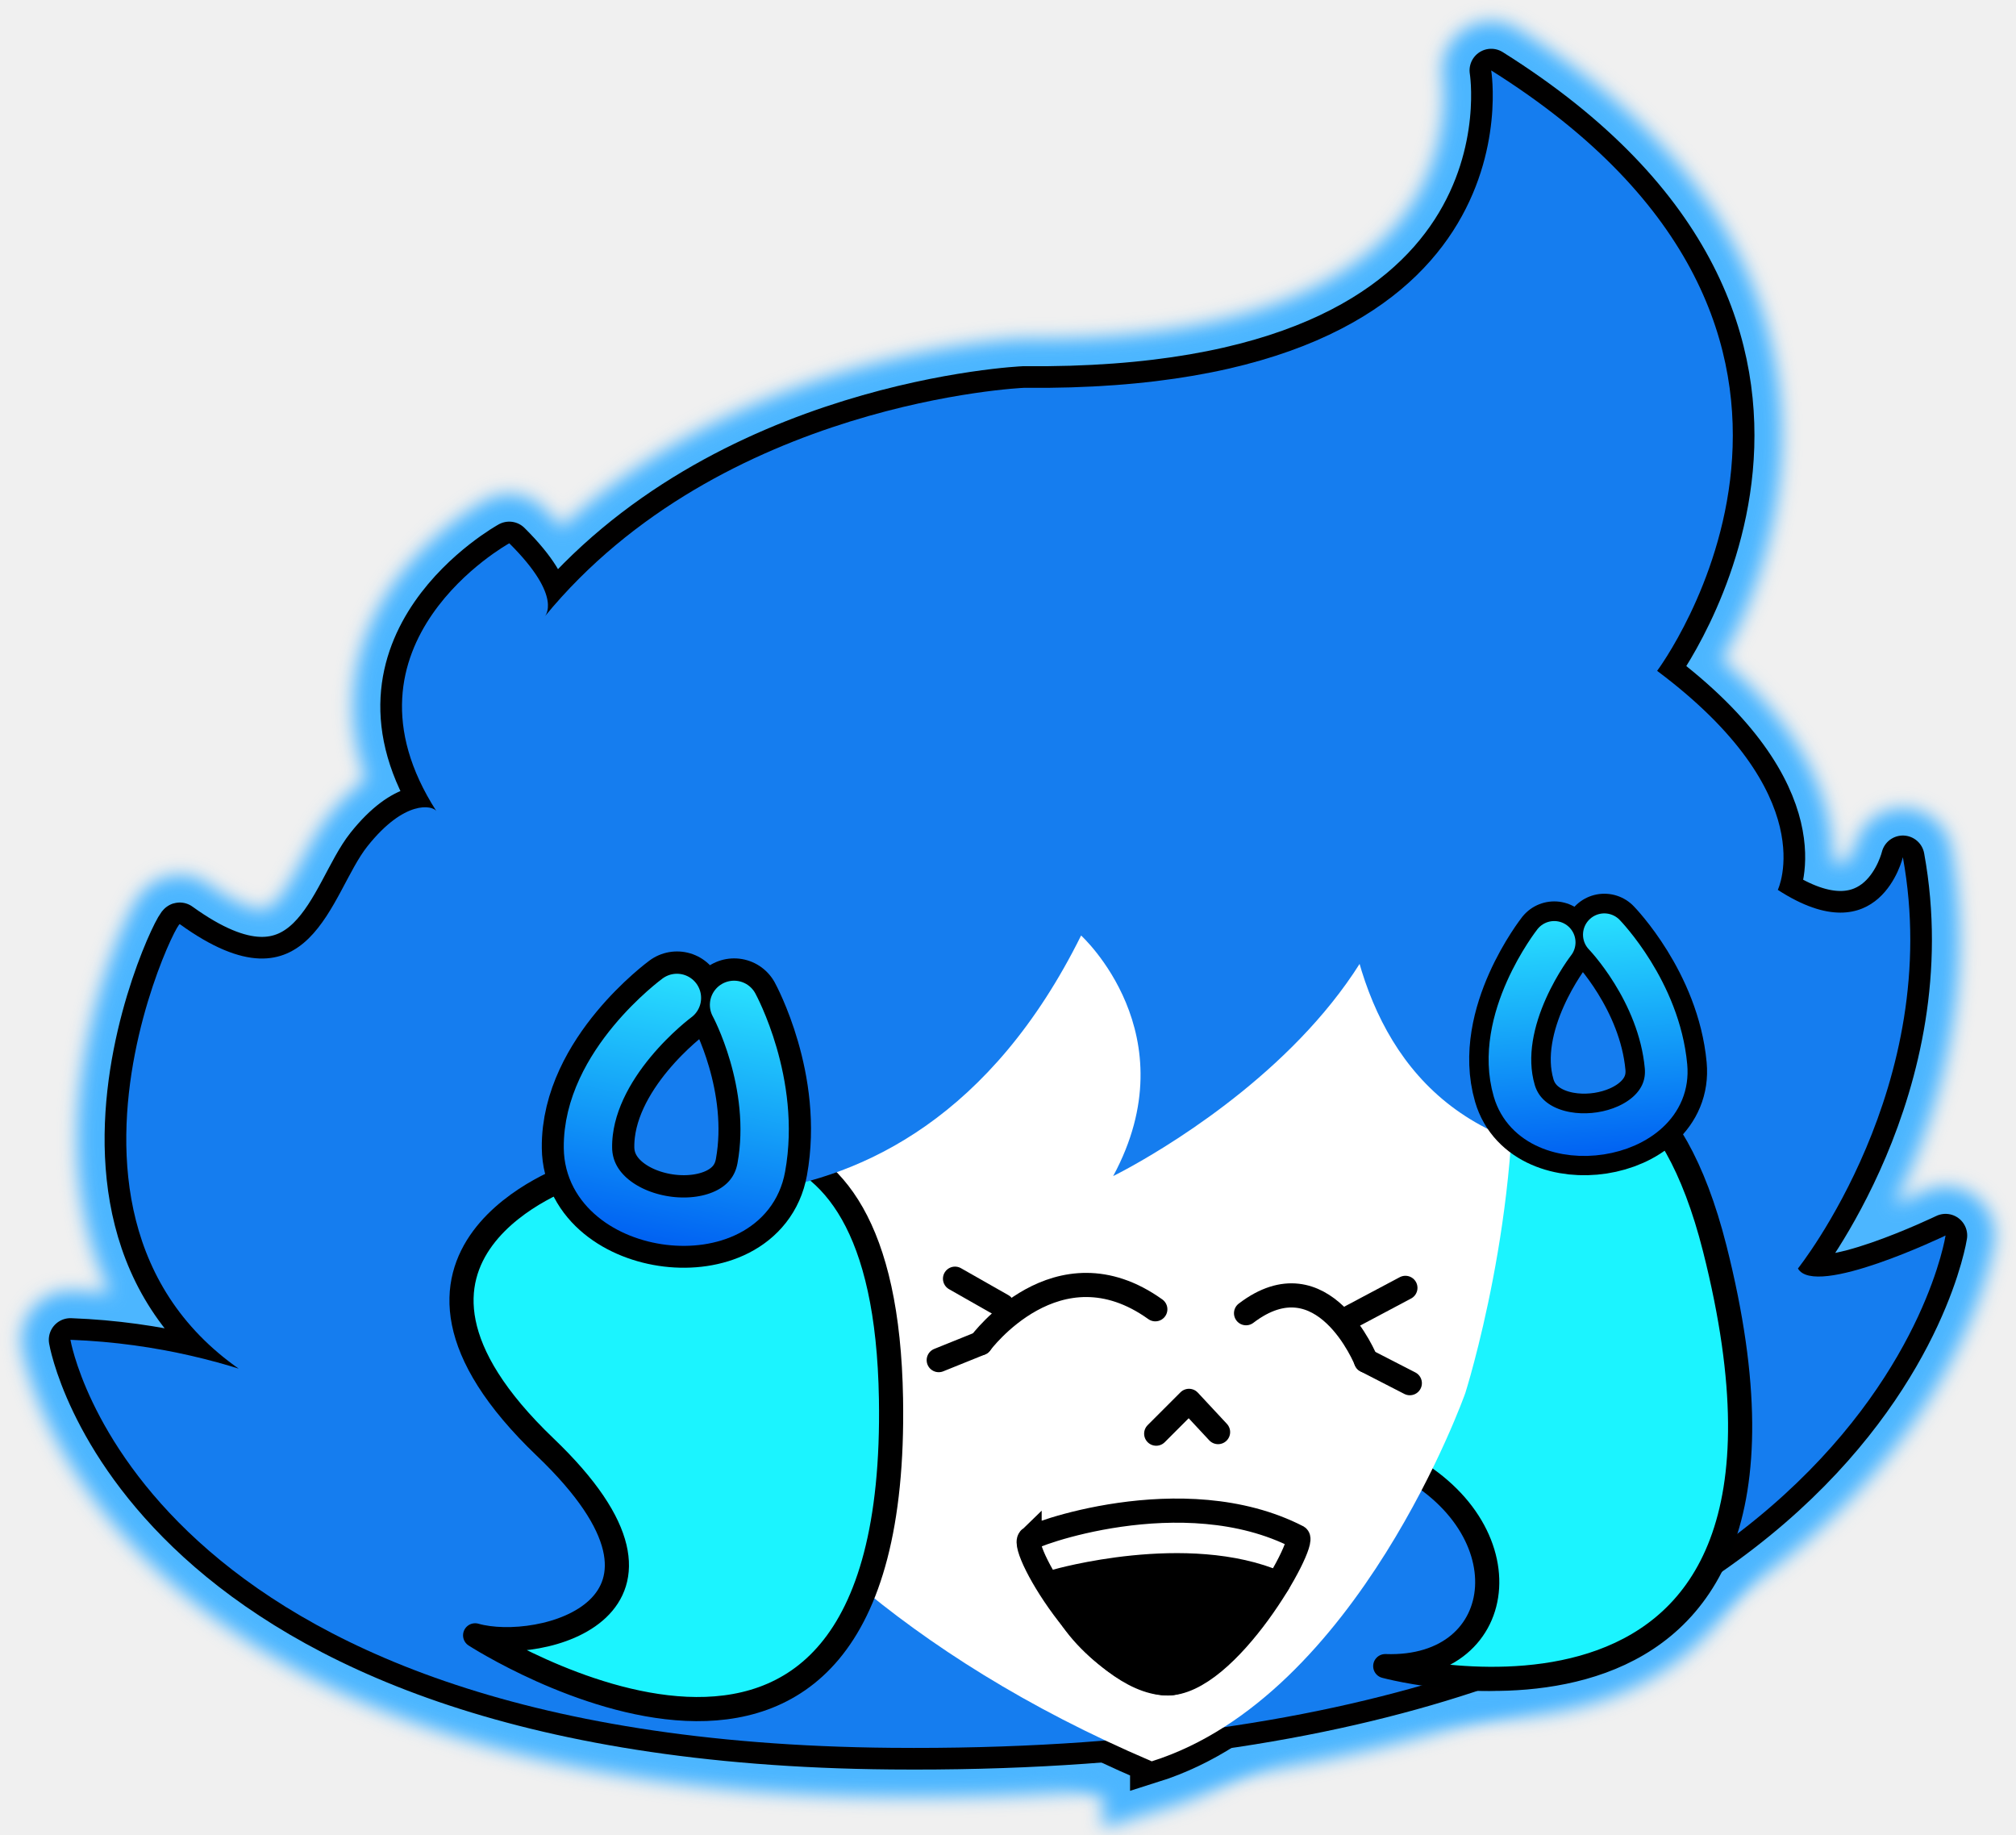
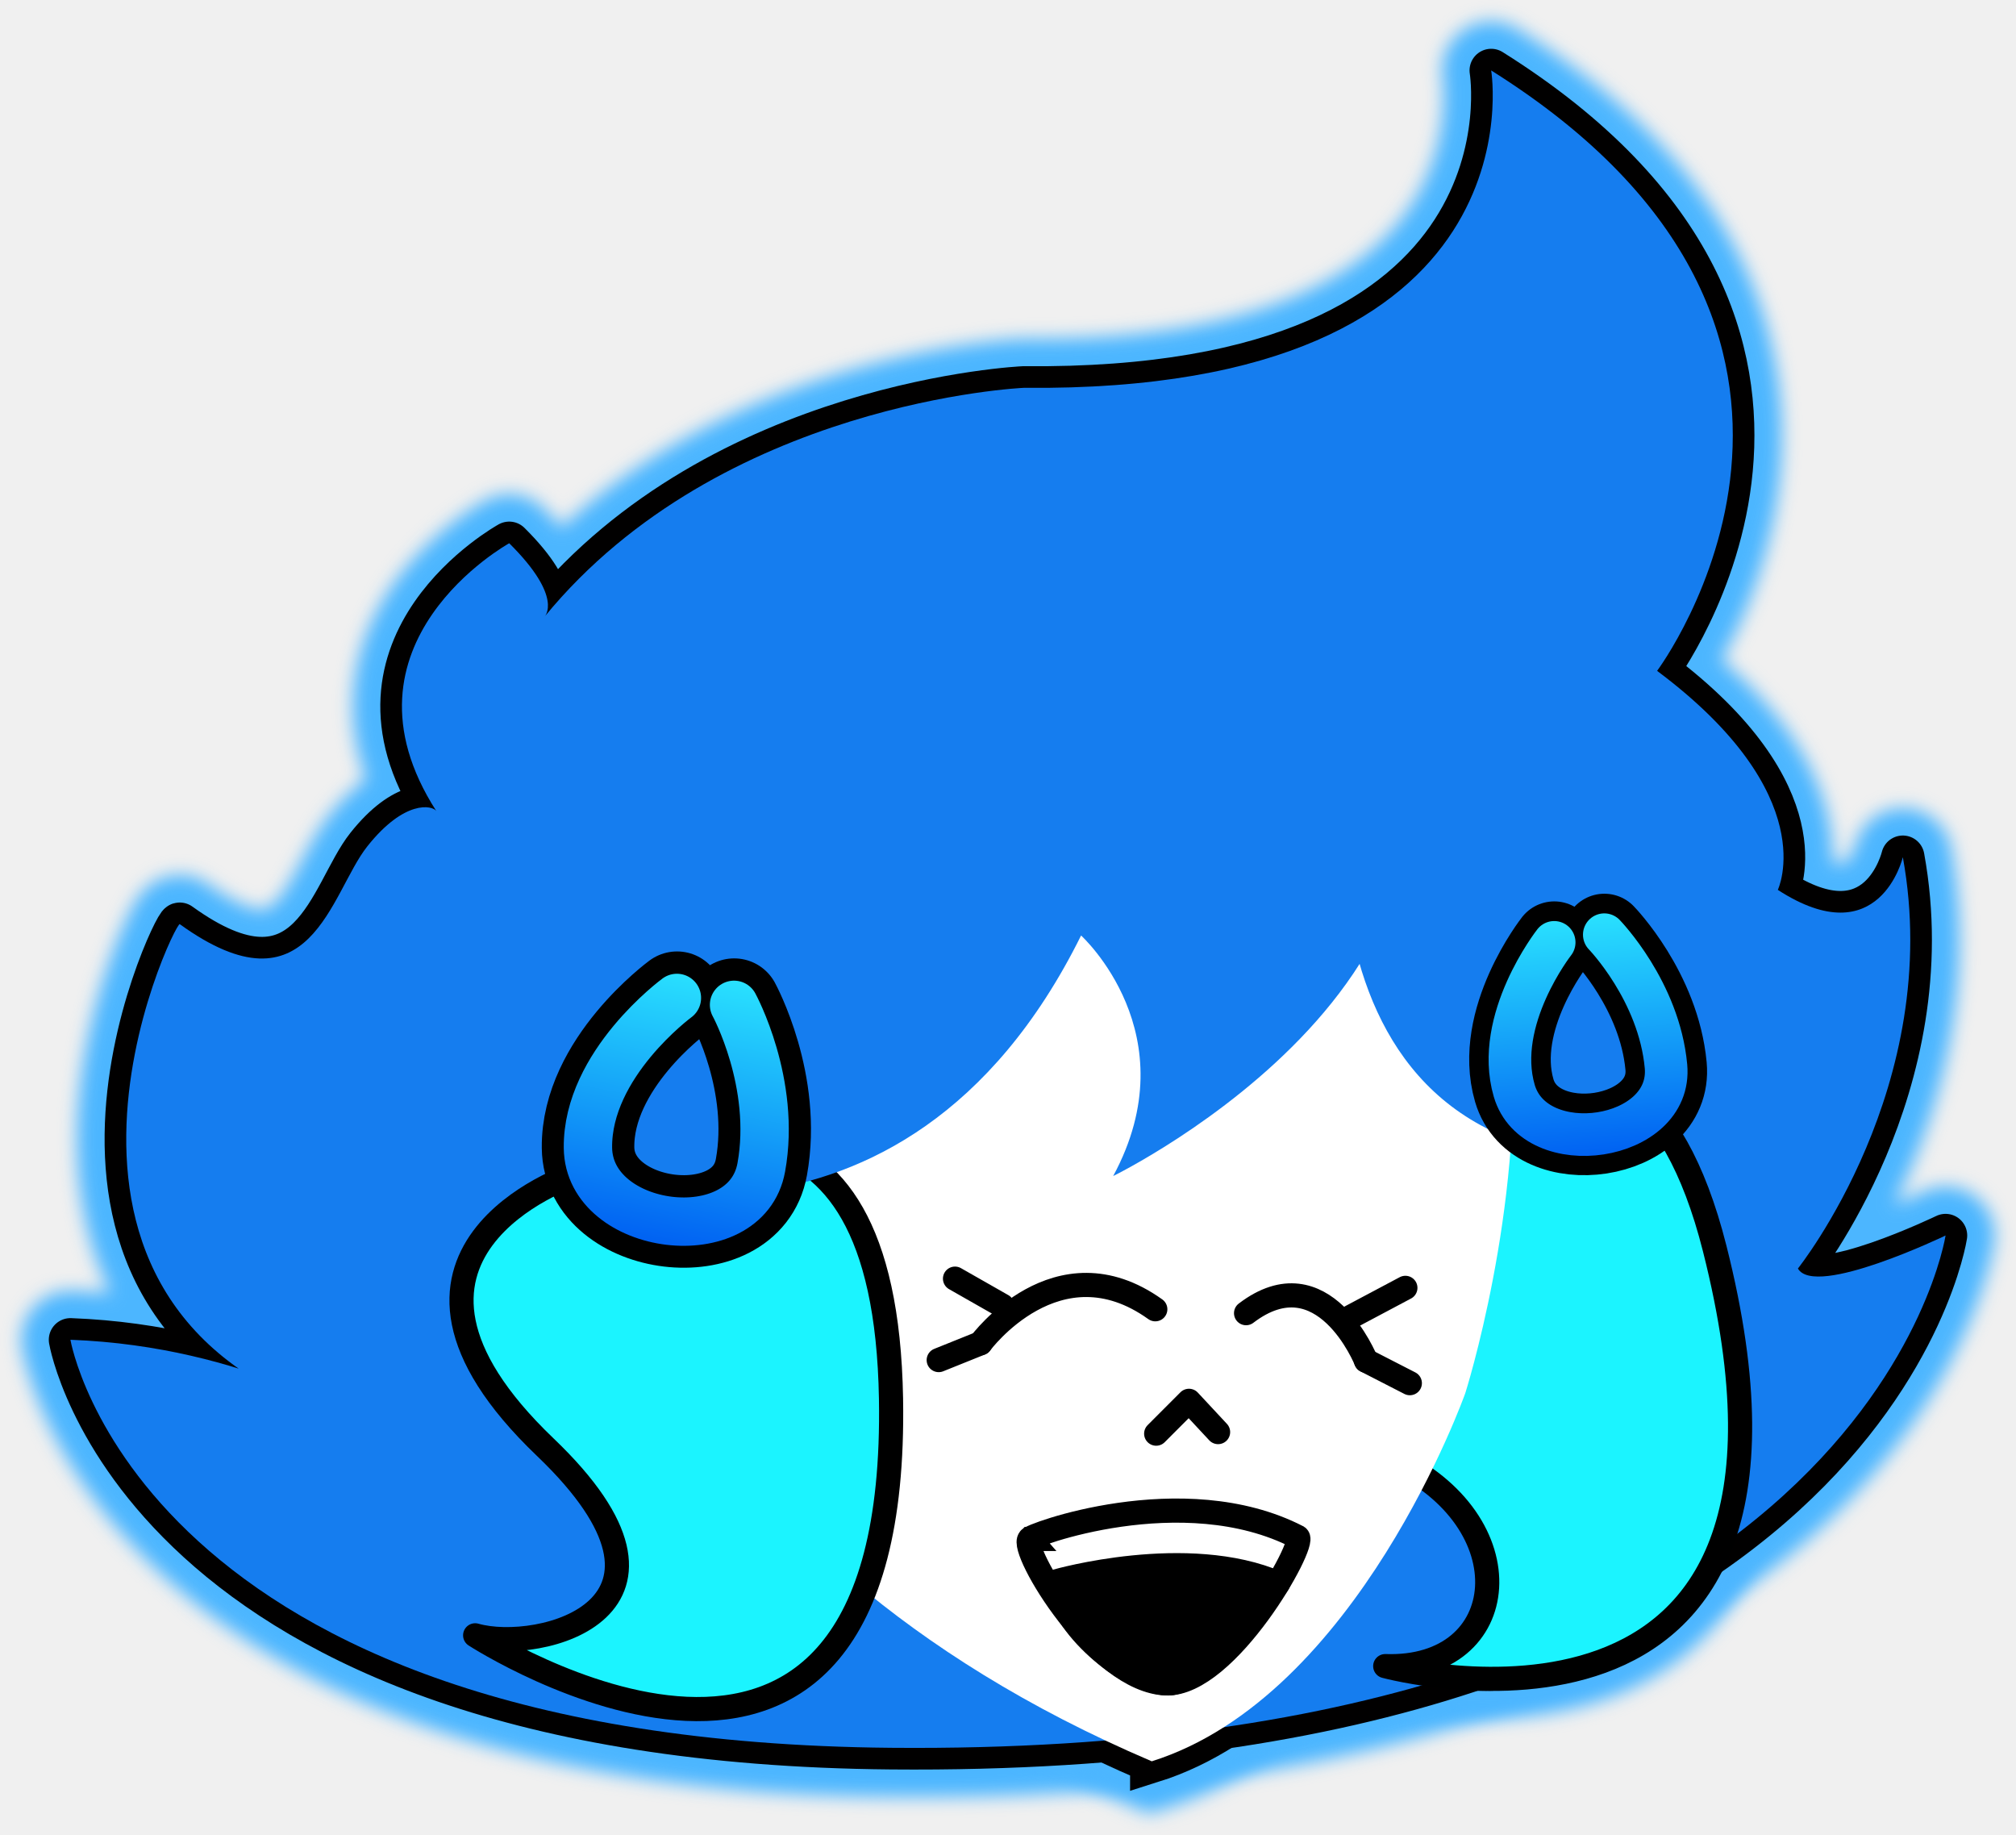
- <svg xmlns="http://www.w3.org/2000/svg" xmlns:xlink="http://www.w3.org/1999/xlink" width="55.196mm" height="50.227mm" viewBox="0 0 55.196 50.227" version="1.1" id="svg1">
-   <defs id="defs1">
-     <filter style="color-interpolation-filters:sRGB" id="filter51-5" x="-0.038" y="-0.042" width="1.075" height="1.084">
-       <feGaussianBlur stdDeviation="0.244" id="feGaussianBlur51-9" />
+ <svg xmlns="http://www.w3.org/2000/svg" xmlns:xlink="http://www.w3.org/1999/xlink" width="208.614" height="189.832" viewBox="0 0 55.196 50.227">
+   <defs>
+     <linearGradient xlink:href="#prefix__a" id="prefix__e" gradientUnits="userSpaceOnUse" gradientTransform="rotate(9.352 107.578 410.384) scale(1.09791)" x1="37.503" y1="64.629" x2="37.694" y2="57.443" />
+     <linearGradient id="prefix__a">
+       <stop offset="0" stop-color="#0060f2" />
+       <stop offset="1" stop-color="#2be7ff" />
+     </linearGradient>
+     <linearGradient xlink:href="#prefix__a" id="prefix__f" gradientUnits="userSpaceOnUse" gradientTransform="rotate(-6.263 77 -729.424) scale(.96755)" x1="37.503" y1="64.629" x2="37.694" y2="57.443" />
+     <filter id="prefix__b" x="-.038" y="-.042" width="1.075" height="1.084" color-interpolation-filters="sRGB">
+       <feGaussianBlur stdDeviation=".244" />
    </filter>
-     <filter style="color-interpolation-filters:sRGB" id="filter53-0" x="-0.077" y="-0.065" width="1.153" height="1.132">
-       <feGaussianBlur stdDeviation="0.244" id="feGaussianBlur53-9" />
+     <filter id="prefix__c" x="-.077" y="-.065" width="1.153" height="1.132" color-interpolation-filters="sRGB">
+       <feGaussianBlur stdDeviation=".244" />
    </filter>
-     <filter style="color-interpolation-filters:sRGB" id="filter52-4" x="-0.145" y="-0.114" width="1.29" height="1.23">
-       <feGaussianBlur stdDeviation="0.244" id="feGaussianBlur52-9" />
+     <filter id="prefix__d" x="-.145" y="-.114" width="1.29" height="1.23" color-interpolation-filters="sRGB">
+       <feGaussianBlur stdDeviation=".244" />
    </filter>
-     <linearGradient xlink:href="#linearGradient25" id="linearGradient56" gradientUnits="userSpaceOnUse" gradientTransform="matrix(1.083318,0.1784096,-0.1784096,1.083318,68.1168,-12.02718)" x1="37.503" y1="64.629" x2="37.694" y2="57.443" />
-     <linearGradient id="linearGradient25">
-       <stop style="stop-color:#0060f2;stop-opacity:1;" offset="0" id="stop25" />
-       <stop style="stop-color:#2be7ff;stop-opacity:1;" offset="1" id="stop26" />
-     </linearGradient>
-     <linearGradient xlink:href="#linearGradient25" id="linearGradient57" gradientUnits="userSpaceOnUse" gradientTransform="matrix(0.9617747,-0.105551,0.105551,0.9617747,80.03325,4.046117)" x1="37.503" y1="64.629" x2="37.694" y2="57.443" />
  </defs>
-   <g id="layer1" transform="translate(-74.54072,-71.13755)">
-     <g id="g96" transform="translate(-4.642801,40.58543)">
-       <path style="fill:#00ffff;fill-opacity:1;stroke:#4cb6ff;stroke-width:2.685;stroke-linecap:butt;stroke-linejoin:round;stroke-dasharray:none;stroke-opacity:1;filter:url(#filter51-5)" d="m 81.112,67.226 c 0,0 1.85,10.985 22.47,11.168 26.698,0.238 28.869,-14.023 28.869,-14.023 0,0 -3.573,1.721 -4.042,0.903 0,0 4.011,-5.017 2.873,-11.259 0,0 -0.636,2.703 -3.424,0.895 0,0 1.25,-2.59 -3.304,-5.995 0,0 6.925,-9.24 -4.543,-16.435 0,0 1.473,8.83 -12.799,8.688 0,0 -8.282,0.363 -13.121,6.266 0,0 0.54,-0.518 -0.965,-2.011 0,0 -4.953,2.731 -1.996,7.331 -0.106,-0.157 -0.868,-0.32 -1.888,0.963 -1.02,1.283 -1.547,4.72 -5.136,2.132 -0.126,-0.11 -5.464,10.906 5.046,13.692 0,0 -3.181,-2.135 -8.04,-2.315 z" id="path42-5" />
-       <path style="fill:#00ffff;fill-opacity:1;stroke:#4cb6ff;stroke-width:2.685;stroke-linecap:butt;stroke-linejoin:miter;stroke-dasharray:none;stroke-opacity:1;filter:url(#filter53-0)" d="M 110.716,78.763 C 96.972,72.898 95.43,62.931 95.43,62.931 c 0,0 -0.462,-13.777 14.899,-14.045 15.361,-0.268 8.973,19.798 8.973,19.798 0,0 -2.941,8.304 -8.586,10.08 z" id="path44-7" />
-       <g id="g90">
-         <path style="fill:#00ffff;fill-opacity:1;stroke:#4cb6ff;stroke-width:2.685;stroke-linecap:butt;stroke-linejoin:miter;stroke-dasharray:none;stroke-opacity:1;filter:url(#filter52-4)" d="m 115.086,62.973 c 0,0 -5.091,4.033 1.915,7.235 3.75,1.714 3.326,5.807 -0.154,5.685 0,0 12.792,3.465 9.021,-11.433 -2.316,-9.15 -8.646,-3.296 -10.782,-1.487 z" id="path43-9" />
-         <path style="display:inline;fill:#1be449;fill-opacity:1;stroke:#010000;stroke-width:1.185;stroke-linecap:butt;stroke-linejoin:round;stroke-dasharray:none;stroke-opacity:1" d="m 81.112,67.226 c 0,0 1.85,10.985 22.47,11.168 26.698,0.238 28.869,-14.023 28.869,-14.023 0,0 -3.573,1.721 -4.042,0.903 0,0 4.011,-5.017 2.873,-11.259 0,0 -0.636,2.703 -3.424,0.895 0,0 1.25,-2.59 -3.304,-5.995 0,0 6.925,-9.24 -4.543,-16.435 0,0 1.473,8.83 -12.799,8.688 0,0 -8.282,0.363 -13.121,6.266 0,0 0.54,-0.518 -0.965,-2.011 0,0 -4.953,2.731 -1.996,7.331 -0.106,-0.157 -0.868,-0.32 -1.888,0.963 -1.02,1.283 -1.547,4.72 -5.136,2.132 -0.126,-0.11 -5.464,10.906 5.046,13.692 0,0 -3.181,-2.135 -8.04,-2.315 z" id="path22-2-7" />
-         <path style="display:inline;fill:#1be449;fill-opacity:1;stroke:#010000;stroke-width:1.185;stroke-linecap:butt;stroke-linejoin:miter;stroke-dasharray:none;stroke-opacity:1" d="m 115.086,62.973 c 0,0 -5.091,4.033 1.915,7.235 3.75,1.714 3.326,5.807 -0.154,5.685 0,0 12.792,3.465 9.021,-11.433 -2.316,-9.15 -8.646,-3.296 -10.782,-1.487 z" id="path24-5-8-6" />
-         <path style="display:inline;fill:#1be449;fill-opacity:1;stroke:#010000;stroke-width:1.185;stroke-linecap:butt;stroke-linejoin:miter;stroke-dasharray:none;stroke-opacity:1" d="M 110.716,78.763 C 96.972,72.898 95.43,62.931 95.43,62.931 c 0,0 -0.462,-13.777 14.899,-14.045 15.361,-0.268 8.973,19.798 8.973,19.798 0,0 -2.941,8.304 -8.586,10.08 z" id="path21-9-7" />
-         <path style="fill:#157def;fill-opacity:1;stroke:none;stroke-width:0.245px;stroke-linecap:butt;stroke-linejoin:miter;stroke-opacity:1" d="m 81.112,67.226 c 0,0 1.85,10.985 22.47,11.168 26.698,0.238 28.869,-14.023 28.869,-14.023 0,0 -3.573,1.721 -4.042,0.903 0,0 4.011,-5.017 2.873,-11.259 0,0 -0.636,2.703 -3.424,0.895 0,0 1.25,-2.59 -3.304,-5.995 0,0 6.925,-9.24 -4.543,-16.435 0,0 1.473,8.83 -12.799,8.688 0,0 -8.282,0.363 -13.12,6.266 0,0 0.54,-0.518 -0.965,-2.011 0,0 -4.953,2.731 -1.996,7.331 -0.106,-0.157 -0.868,-0.32 -1.888,0.963 -1.02,1.283 -1.547,4.72 -5.136,2.132 -0.126,-0.11 -5.464,10.906 5.046,13.692 0,0 -3.181,-2.135 -8.04,-2.315 z" id="path22-3" />
-         <path style="fill:#1bf4ff;fill-opacity:1;stroke:#000000;stroke-width:0.661;stroke-linecap:round;stroke-linejoin:round;stroke-dasharray:none;stroke-opacity:1" d="m 115.349,63.238 c 0,0 -5.091,4.033 1.915,7.235 3.75,1.714 3.326,5.807 -0.154,5.685 0,0 12.792,3.465 9.021,-11.433 -2.316,-9.15 -8.646,-3.296 -10.782,-1.487 z" id="path24-5-6" />
-         <path style="fill:#ffffff;fill-opacity:1;stroke:none;stroke-width:0.3;stroke-linecap:butt;stroke-linejoin:miter;stroke-dasharray:none;stroke-opacity:1" d="M 110.716,78.763 C 96.972,72.898 95.43,62.931 95.43,62.931 c 0,0 -0.462,-13.777 14.899,-14.045 15.361,-0.268 8.973,19.798 8.973,19.798 0,0 -2.941,8.304 -8.586,10.08 z" id="path21-5" />
-         <path style="fill:#1bf4ff;fill-opacity:1;stroke:#000000;stroke-width:0.661;stroke-linecap:round;stroke-linejoin:round;stroke-dasharray:none;stroke-opacity:1" d="m 94.865,62.719 c 0,0 -6.32,2.122 -0.753,7.446 4.633,4.431 -0.163,5.652 -1.92,5.15 0,0 11.625,7.524 11.386,-6.478 -0.161,-9.437 -6.077,-7.061 -8.713,-6.119 z m 3.042,2.162" id="path24-6" />
-         <path style="display:inline;fill:none;stroke:#000000;stroke-width:0.661;stroke-linecap:round;stroke-linejoin:round;stroke-dasharray:none;stroke-opacity:1" d="m 110.839,69.795 0.898,-0.898 0.796,0.855" id="path34-4" />
-         <path style="display:inline;fill:none;stroke:#000000;stroke-width:0.661;stroke-linecap:round;stroke-linejoin:round;stroke-dasharray:none;stroke-opacity:1" d="m 106.629,66.291 -1.298,-0.738" id="path35-8" />
-         <path style="display:inline;fill:none;stroke:#000000;stroke-width:0.661;stroke-linecap:round;stroke-linejoin:round;stroke-dasharray:none;stroke-opacity:1" d="m 106.028,67.321 -1.143,0.461" id="path36-1" />
-         <path style="display:inline;fill:none;stroke:#000000;stroke-width:0.661;stroke-linecap:round;stroke-linejoin:round;stroke-dasharray:none;stroke-opacity:1" d="m 116.169,66.597 1.493,-0.793" id="path37-2" />
-         <path style="display:inline;fill:none;stroke:#000000;stroke-width:0.661;stroke-linecap:round;stroke-linejoin:round;stroke-dasharray:none;stroke-opacity:1" d="m 116.584,67.797 1.199,0.616" id="path38-9" />
-         <path style="fill:#157def;fill-opacity:1;stroke:none;stroke-width:0.265px;stroke-linecap:butt;stroke-linejoin:miter;stroke-opacity:1" d="m 94.865,62.719 c 0,0 8.998,3.358 13.918,-6.56 0,0 2.978,2.701 0.878,6.585 0,0 12,-5.848 6.786,-14.49 0,0 -2.849,11.316 4.543,13.633 9.224,2.892 -1.185,-15.66 -1.393,-15.674 0,0 -29.798,-7.904 -24.979,13.247" id="path23-9" />
-         <path style="fill:none;fill-opacity:1;stroke:#000000;stroke-width:2.533;stroke-linecap:round;stroke-linejoin:miter;stroke-dasharray:none;stroke-opacity:1" d="m 97.72,57.862 c 0,0 -2.462,1.806 -2.436,4.104 0.025,2.297 4.325,2.849 4.746,0.537 0.421,-2.312 -0.746,-4.451 -0.746,-4.451" id="path25-2-9-08" />
-         <path style="fill:none;fill-opacity:1;stroke:url(#linearGradient56);stroke-width:1.324;stroke-linecap:round;stroke-linejoin:miter;stroke-dasharray:none" d="m 97.717,57.868 c 0,0 -2.462,1.806 -2.436,4.104 0.025,2.297 4.325,2.849 4.746,0.537 0.421,-2.312 -0.746,-4.451 -0.746,-4.451" id="path25-2-8" />
-         <path style="fill:none;fill-opacity:1;stroke:#000000;stroke-width:2.233;stroke-linecap:round;stroke-linejoin:miter;stroke-dasharray:none;stroke-opacity:1" d="m 121.737,56.342 c 0,0 -1.661,2.117 -1.094,4.061 0.566,1.944 4.347,1.392 4.155,-0.67 -0.191,-2.062 -1.689,-3.601 -1.689,-3.601" id="path25-2-9-0-5" />
-         <path style="fill:none;fill-opacity:1;stroke:url(#linearGradient57);stroke-width:1.167;stroke-linecap:round;stroke-linejoin:miter;stroke-dasharray:none" d="m 121.736,56.347 c 0,0 -1.661,2.117 -1.094,4.061 0.566,1.944 4.347,1.392 4.155,-0.67 -0.191,-2.062 -1.689,-3.601 -1.689,-3.601" id="path25-2-2-0" />
-         <path style="fill:#000000;fill-opacity:1;stroke:#000000;stroke-width:0.661;stroke-linecap:round;stroke-linejoin:round;stroke-dasharray:none;stroke-opacity:1" d="m 108.113,73.834 c 0,0 3.578,-1.024 6.064,0.057 0,0 -1.962,2.806 -3.062,2.74 -1.1,-0.066 -2.914,-1.611 -3.002,-2.797 z" id="path60" />
-         <path style="fill:none;stroke:#000000;stroke-width:0.661;stroke-linecap:butt;stroke-linejoin:miter;stroke-dasharray:none;stroke-opacity:1" d="m 107.373,72.678 c -0.062,-0.071 4.19,-1.675 7.34,-0.055 0.254,0.167 -1.929,4.054 -3.597,4.008 -1.881,-0.051 -4.03,-3.679 -3.743,-3.954 z" id="path59" />
-         <path style="fill:none;stroke:#000000;stroke-width:0.661;stroke-linecap:round;stroke-linejoin:miter;stroke-dasharray:none;stroke-opacity:1" d="m 106.028,67.321 c 0,0 2.102,-2.853 4.787,-0.931" id="path61" />
-       </g>
-       <path style="fill:none;stroke:#000000;stroke-width:0.661;stroke-linecap:round;stroke-linejoin:miter;stroke-dasharray:none;stroke-opacity:1" d="m 116.584,67.797 c 0,0 -1.168,-2.914 -3.285,-1.299" id="path62" />
-     </g>
-   </g>
+   <path d="M81.112 67.226s1.85 10.984 22.47 11.168c26.698.238 28.869-14.023 28.869-14.023s-3.573 1.72-4.042.904c0 0 4.011-5.017 2.873-11.26 0 0-.636 2.703-3.424.895 0 0 1.25-2.59-3.304-5.994 0 0 6.925-9.24-4.544-16.436 0 0 1.474 8.83-12.798 8.688 0 0-8.282.363-13.121 6.266 0 0 .54-.518-.965-2.011 0 0-4.953 2.731-1.996 7.33-.106-.157-.869-.32-1.889.964-1.02 1.283-1.546 4.72-5.135 2.132-.126-.11-5.465 10.906 5.046 13.692 0 0-3.181-2.135-8.04-2.315z" fill="#0ff" stroke="#4cb6ff" stroke-width="2.685" stroke-linejoin="round" filter="url(#prefix__b)" transform="translate(-79.184 -30.552)" />
+   <path d="M110.716 78.763C96.972 72.898 95.43 62.931 95.43 62.931s-.461-13.777 14.9-14.046c15.36-.268 8.972 19.798 8.972 19.798s-2.94 8.305-8.586 10.08z" fill="#0ff" stroke="#4cb6ff" stroke-width="2.685" filter="url(#prefix__c)" transform="translate(-79.184 -30.552)" />
+   <path d="M115.086 62.973s-5.091 4.033 1.915 7.235c3.75 1.714 3.327 5.807-.154 5.684 0 0 12.792 3.465 9.02-11.433-2.315-9.15-8.645-3.296-10.78-1.486z" fill="#0ff" stroke="#4cb6ff" stroke-width="2.685" filter="url(#prefix__d)" transform="translate(-79.184 -30.552)" />
+   <path d="M1.928 36.673s1.85 10.985 22.47 11.169c26.699.237 28.87-14.023 28.87-14.023s-3.574 1.72-4.043.904c0 0 4.012-5.017 2.873-11.26 0 0-.635 2.703-3.423.895 0 0 1.25-2.59-3.305-5.995 0 0 6.925-9.24-4.543-16.435 0 0 1.473 8.83-12.799 8.688 0 0-8.282.363-13.12 6.266 0 0 .54-.518-.966-2.012 0 0-4.953 2.732-1.996 7.331-.106-.157-.868-.32-1.888.964-1.02 1.283-1.547 4.72-5.136 2.132-.126-.11-5.464 10.905 5.047 13.692 0 0-3.182-2.135-8.04-2.316z" fill="#1be449" stroke="#010000" stroke-width="1.185" stroke-linejoin="round" />
+   <path d="M35.903 32.42s-5.092 4.034 1.915 7.236c3.75 1.713 3.326 5.807-.154 5.684 0 0 12.791 3.465 9.02-11.433-2.316-9.15-8.646-3.296-10.781-1.487z" fill="#1be449" stroke="#010000" stroke-width="1.185" />
+   <path d="M31.533 48.211C17.788 42.346 16.247 32.38 16.247 32.38s-.462-13.777 14.899-14.046c15.36-.268 8.973 19.798 8.973 19.798s-2.941 8.304-8.586 10.08z" fill="#1be449" stroke="#010000" stroke-width="1.185" />
+   <path d="M1.928 36.673s1.85 10.985 22.47 11.169c26.699.237 28.87-14.023 28.87-14.023s-3.574 1.72-4.043.904c0 0 4.012-5.017 2.873-11.26 0 0-.635 2.703-3.423.895 0 0 1.25-2.59-3.305-5.995 0 0 6.925-9.24-4.543-16.435 0 0 1.473 8.83-12.799 8.688 0 0-8.282.363-13.12 6.266 0 0 .54-.518-.966-2.012 0 0-4.953 2.732-1.996 7.331-.106-.157-.868-.32-1.888.964-1.02 1.283-1.547 4.72-5.136 2.132-.126-.11-5.464 10.905 5.047 13.692 0 0-3.182-2.135-8.04-2.316z" fill="#157def" />
+   <path d="M36.165 32.686s-5.091 4.033 1.915 7.235c3.75 1.714 3.327 5.807-.154 5.685 0 0 12.792 3.465 9.02-11.433-2.315-9.15-8.645-3.297-10.78-1.487z" fill="#1bf4ff" stroke="#000" stroke-width=".661" stroke-linecap="round" stroke-linejoin="round" />
+   <path d="M31.533 48.211C17.788 42.346 16.247 32.38 16.247 32.38s-.462-13.777 14.899-14.046c15.36-.268 8.973 19.798 8.973 19.798s-2.941 8.304-8.586 10.08z" fill="#fff" />
+   <path d="M15.681 32.167s-6.32 2.122-.752 7.446c4.633 4.43-.163 5.652-1.92 5.15 0 0 11.624 7.525 11.386-6.478-.161-9.437-6.078-7.06-8.714-6.118zm3.043 2.162" fill="#1bf4ff" stroke="#000" stroke-width=".661" stroke-linecap="round" stroke-linejoin="round" />
+   <path d="M31.655 39.243l.898-.899.797.856M27.445 35.739L26.147 35M26.845 36.769l-1.144.46M36.985 36.045l1.493-.793M37.4 37.245l1.2.616" fill="none" stroke="#000" stroke-width=".661" stroke-linecap="round" stroke-linejoin="round" />
+   <path d="M15.681 32.167s8.999 3.357 13.918-6.56c0 0 2.978 2.7.879 6.584 0 0 12-5.848 6.786-14.49 0 0-2.849 11.315 4.543 13.633 9.224 2.891-1.186-15.66-1.393-15.675 0 0-29.799-7.904-24.98 13.247" fill="#157def" />
+   <path d="M18.537 27.31s-2.462 1.806-2.437 4.104c.026 2.297 4.325 2.849 4.746.537.42-2.312-.745-4.451-.745-4.451" fill="none" stroke="#000" stroke-width="2.533" stroke-linecap="round" />
+   <path d="M97.717 57.868s-2.461 1.806-2.436 4.103c.025 2.297 4.325 2.849 4.746.537.42-2.312-.746-4.451-.746-4.451" fill="none" stroke="url(#prefix__e)" stroke-width="1.324" stroke-linecap="round" transform="translate(-79.184 -30.552)" />
+   <path d="M42.554 25.79s-1.661 2.117-1.095 4.06c.567 1.944 4.347 1.392 4.156-.67-.192-2.061-1.689-3.6-1.689-3.6" fill="none" stroke="#000" stroke-width="2.233" stroke-linecap="round" />
+   <path d="M121.736 56.347s-1.66 2.117-1.094 4.06c.566 1.945 4.346 1.393 4.155-.67-.191-2.061-1.689-3.6-1.689-3.6" fill="none" stroke="url(#prefix__f)" stroke-width="1.167" stroke-linecap="round" transform="translate(-79.184 -30.552)" />
+   <path d="M28.93 43.282s3.578-1.024 6.064.057c0 0-1.962 2.806-3.062 2.74-1.1-.065-2.914-1.61-3.002-2.797z" stroke="#000" stroke-width=".661" stroke-linecap="round" stroke-linejoin="round" />
+   <path d="M28.19 42.125c-.062-.07 4.19-1.675 7.339-.054.254.167-1.929 4.054-3.597 4.008-1.881-.051-4.03-3.68-3.743-3.954z" fill="none" stroke="#000" stroke-width=".661" />
+   <path d="M26.845 36.769s2.102-2.853 4.786-.931M37.4 37.245s-1.167-2.914-3.284-1.3" fill="none" stroke="#000" stroke-width=".661" stroke-linecap="round" />
</svg>
